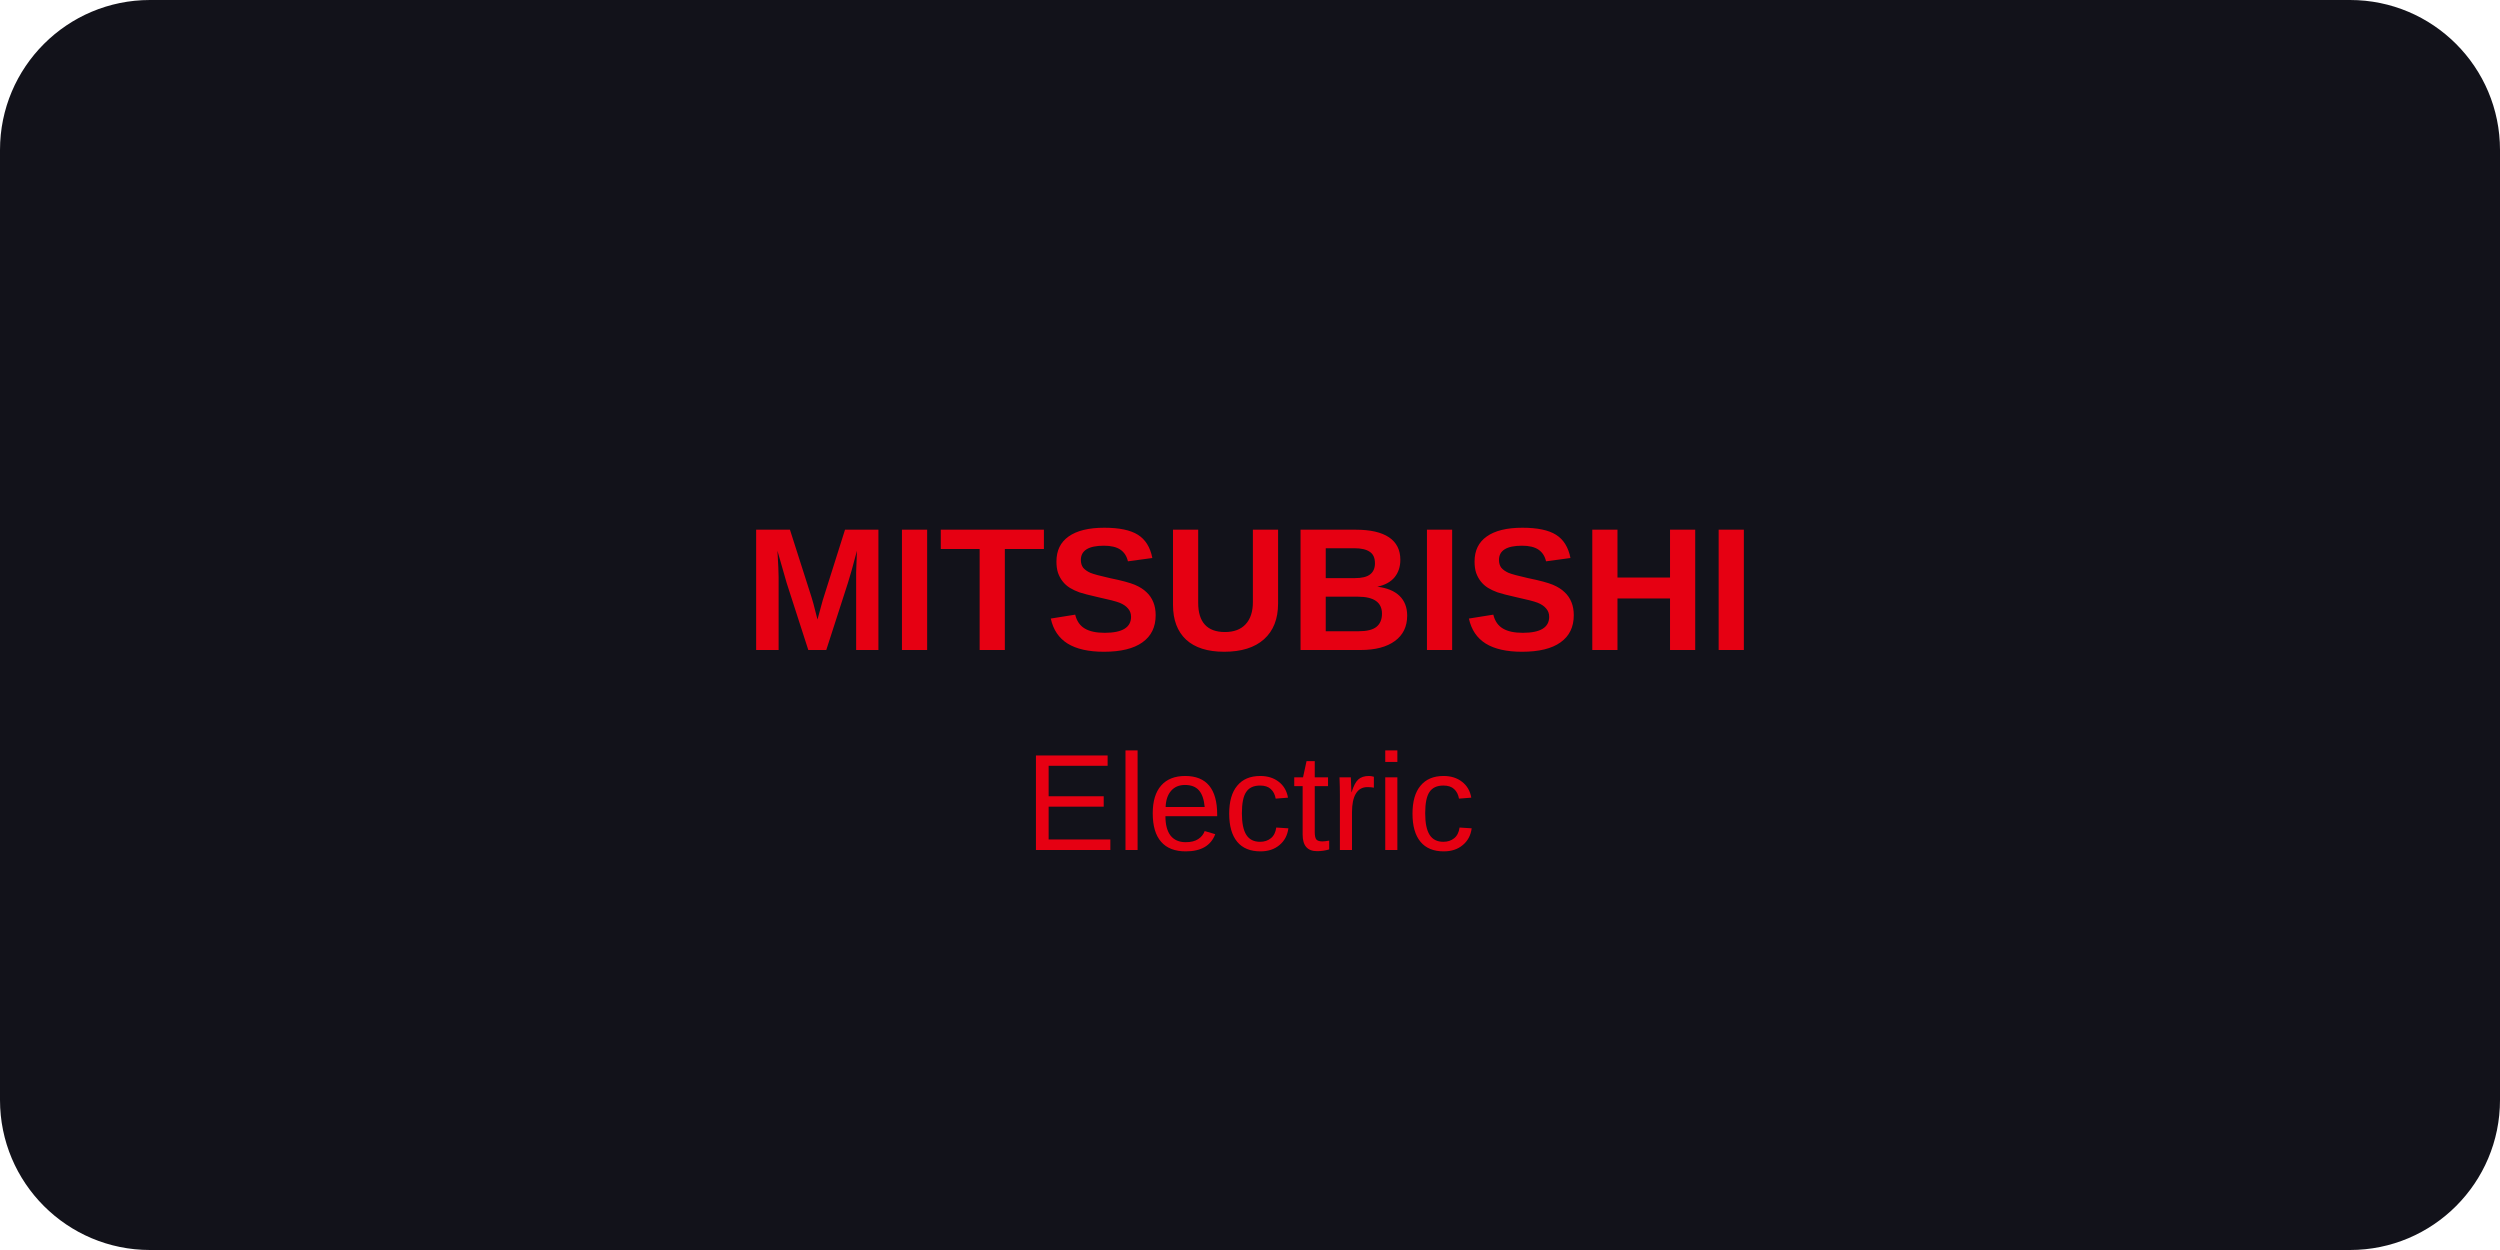
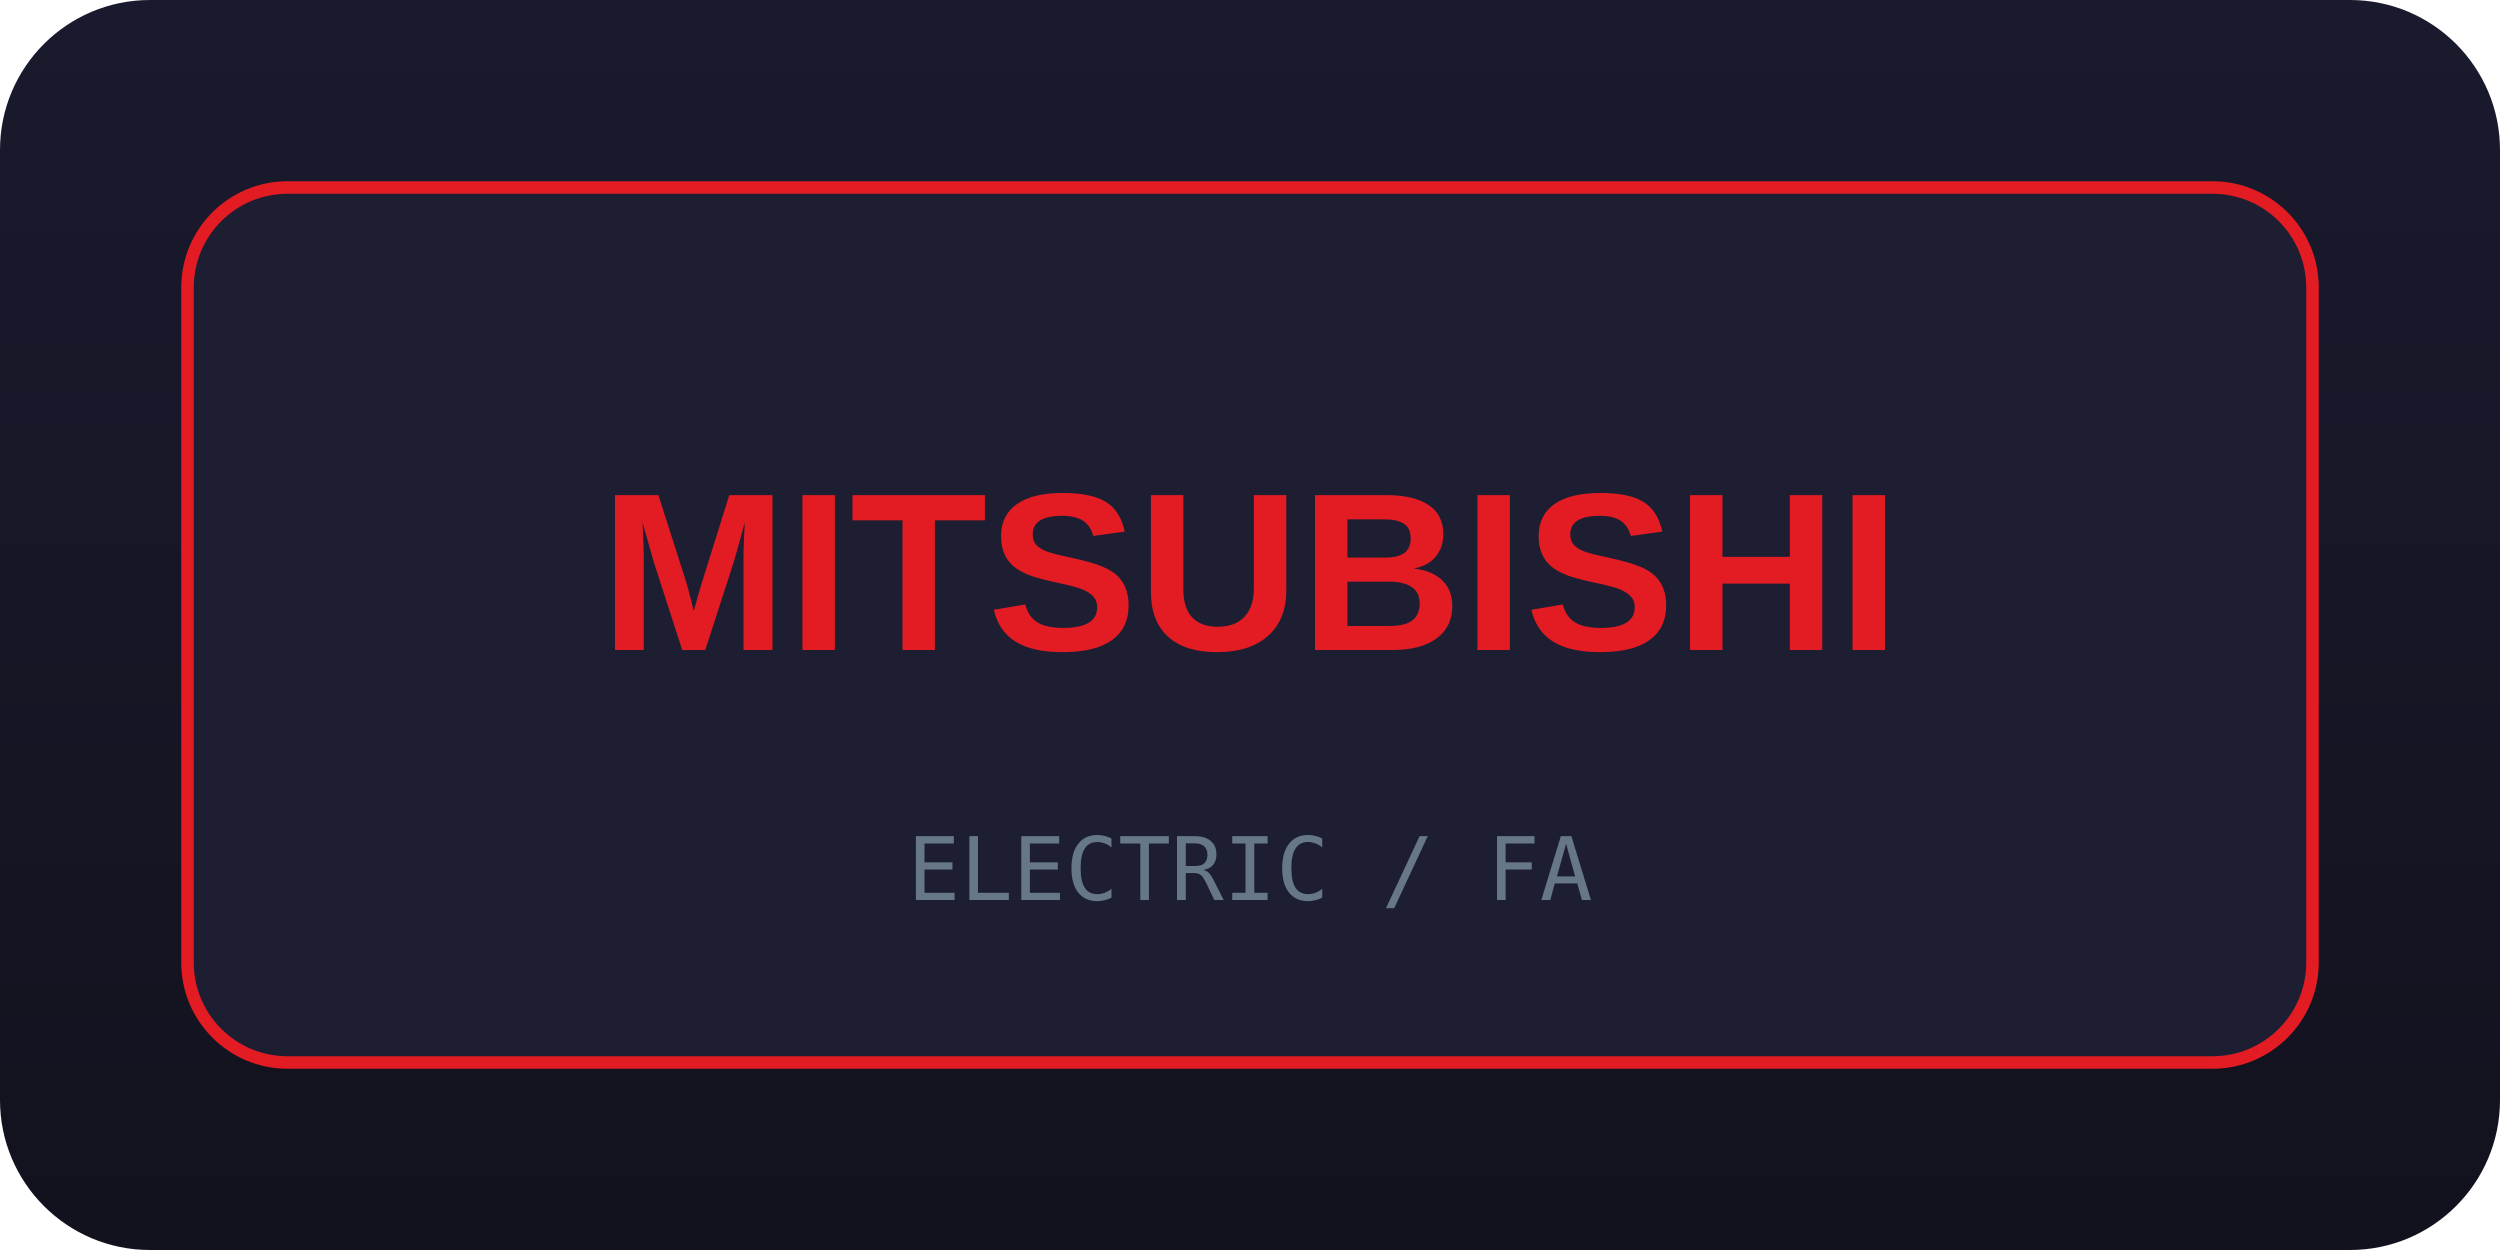
<svg xmlns="http://www.w3.org/2000/svg" viewBox="0 0 200 100">
-   <rect width="200" height="100" fill="#12121a" rx="12" />
-   <text x="100" y="52" text-anchor="middle" fill="#e60012" font-family="Arial" font-size="14" font-weight="bold">MITSUBISHI</text>
-   <text x="100" y="68" text-anchor="middle" fill="#e60012" font-family="Arial" font-size="11">Electric</text>
+   <defs>
+     <linearGradient id="mitbg" x1="0" y1="0" x2="0" y2="1">
+       <stop offset="0" stop-color="#1a1a2e" />
+       <stop offset="1" stop-color="#12121e" />
+     </linearGradient>
+   </defs>
+   <rect width="200" height="100" fill="url(#mitbg)" rx="12" />
+   <rect x="15" y="15" width="170" height="70" rx="8" fill="#1e1e32" stroke="#e31c23" stroke-width="1" />
+   <text x="100" y="52" text-anchor="middle" fill="#e31c23" font-family="Arial" font-size="18" font-weight="bold">MITSUBISHI</text>
+   <text x="100" y="72" text-anchor="middle" fill="#667788" font-family="monospace" font-size="7">ELECTRIC / FA</text>
</svg>
